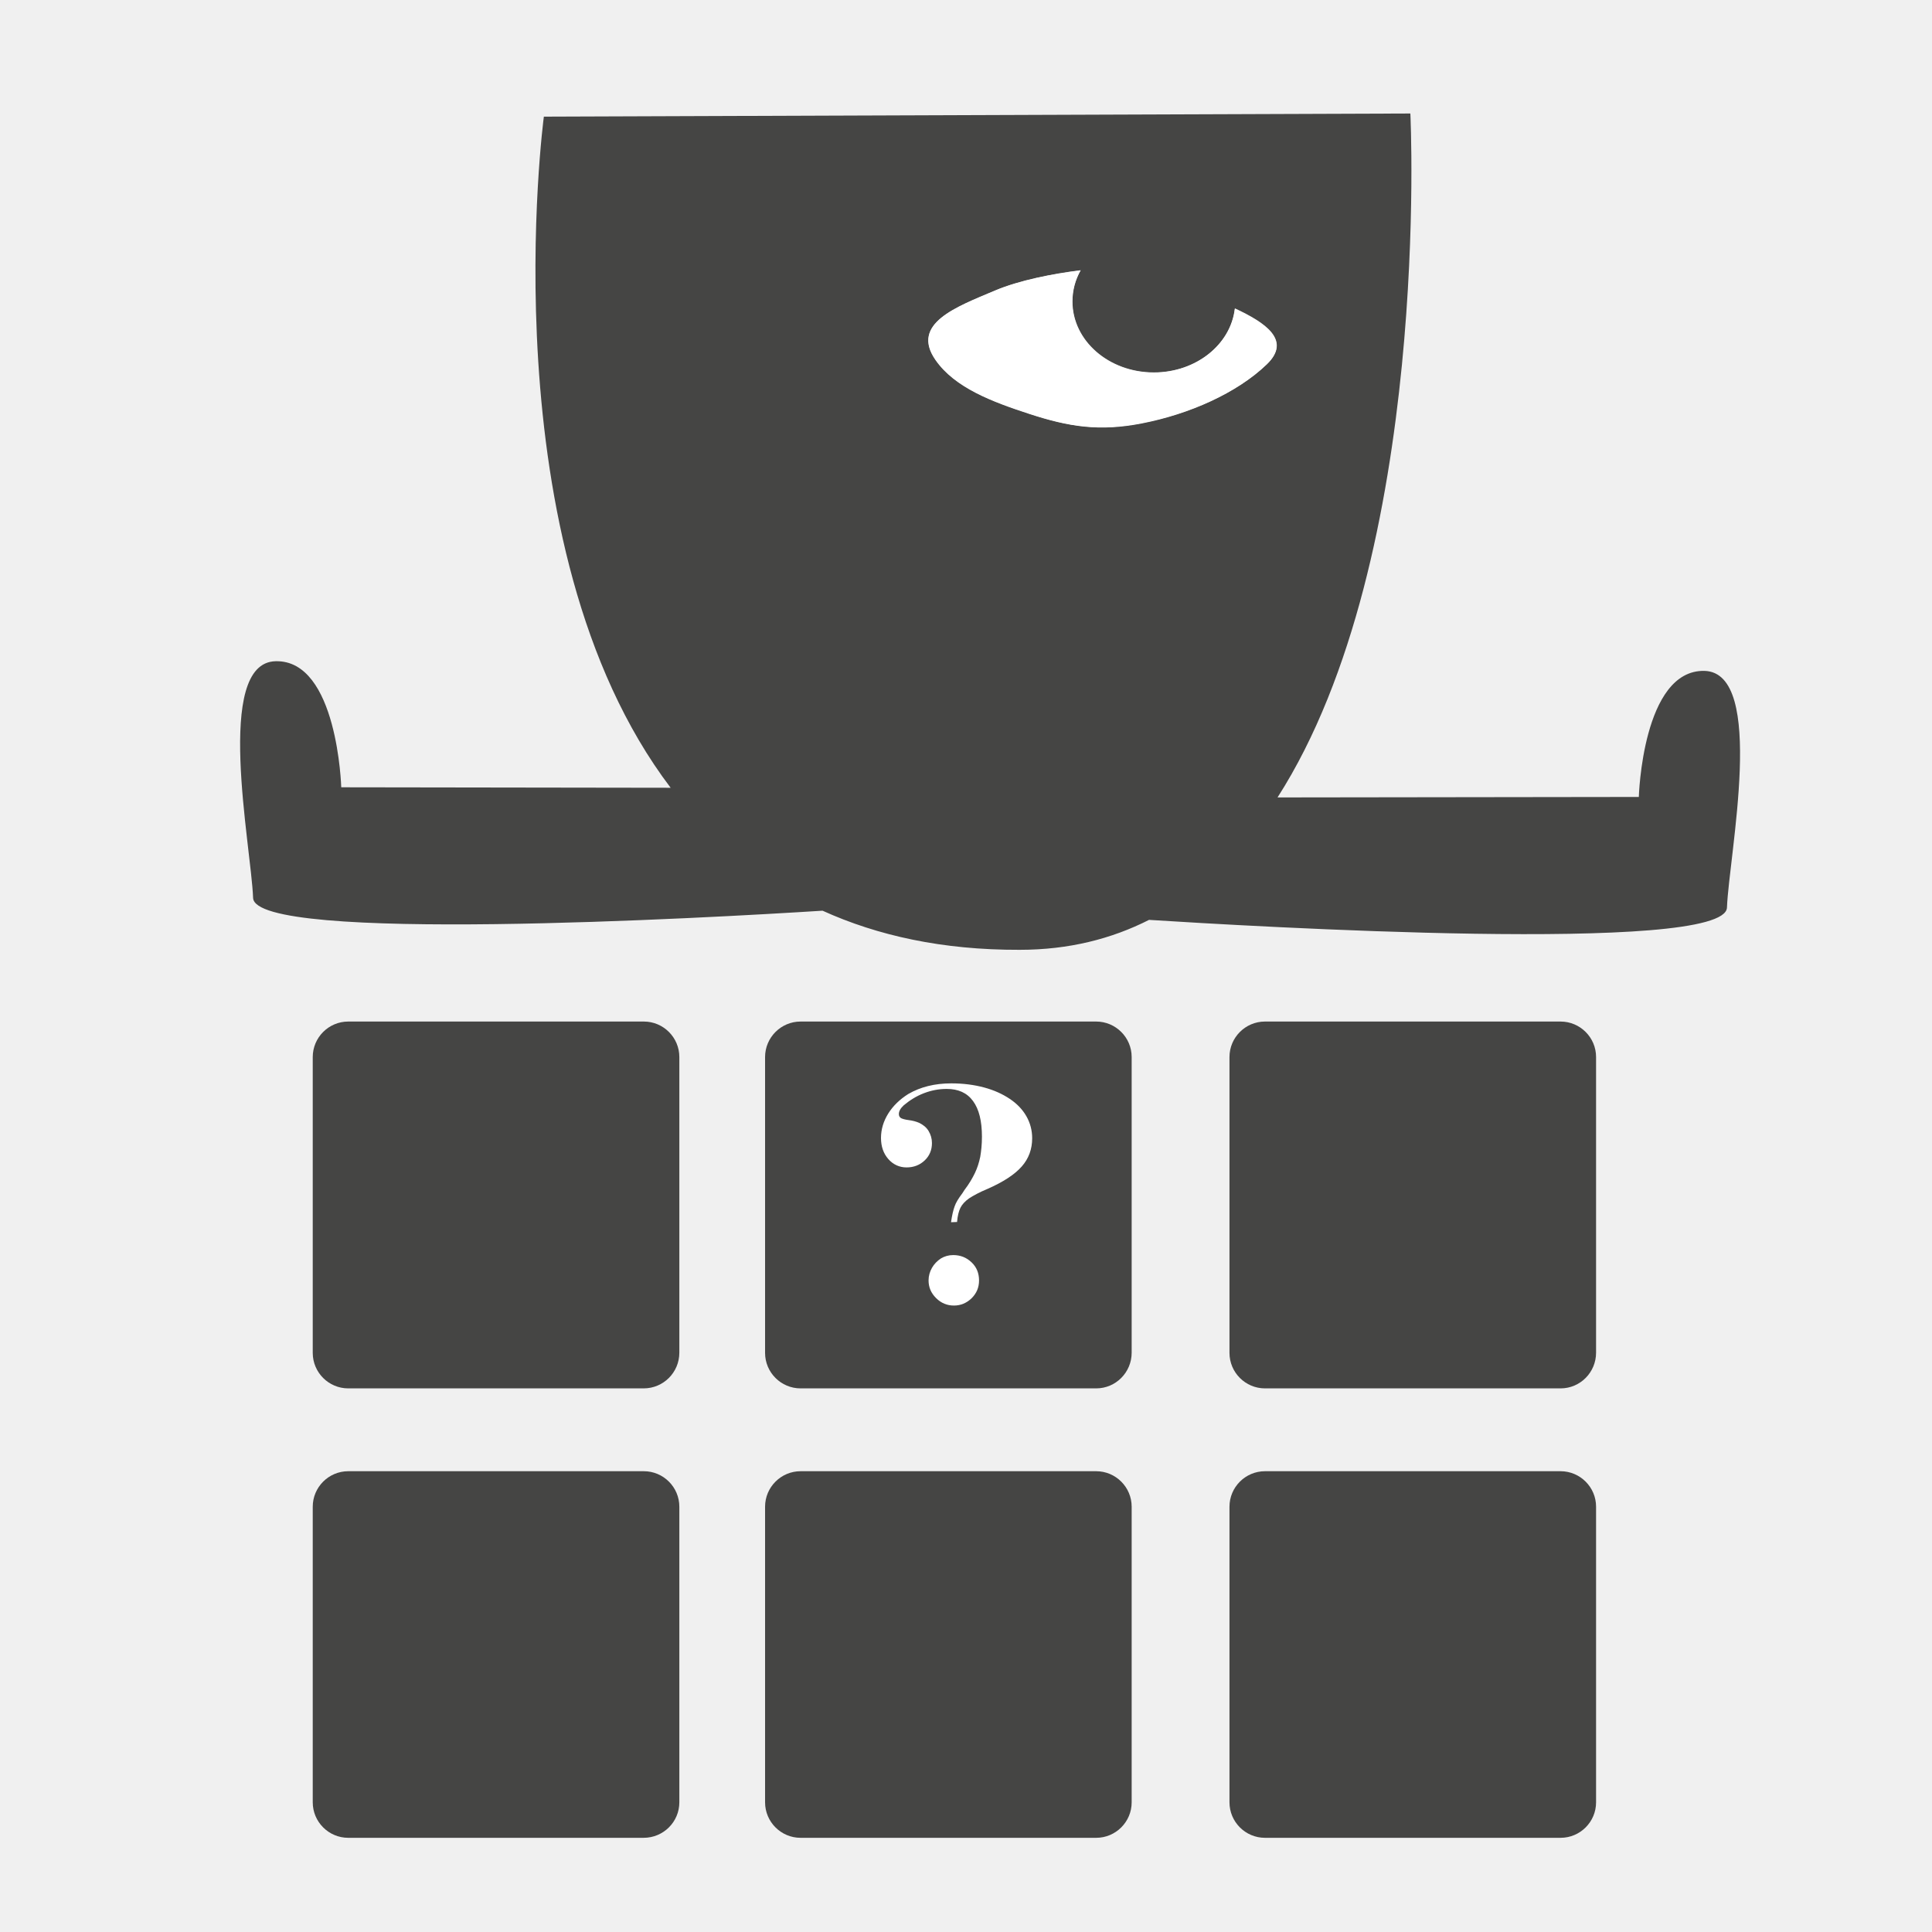
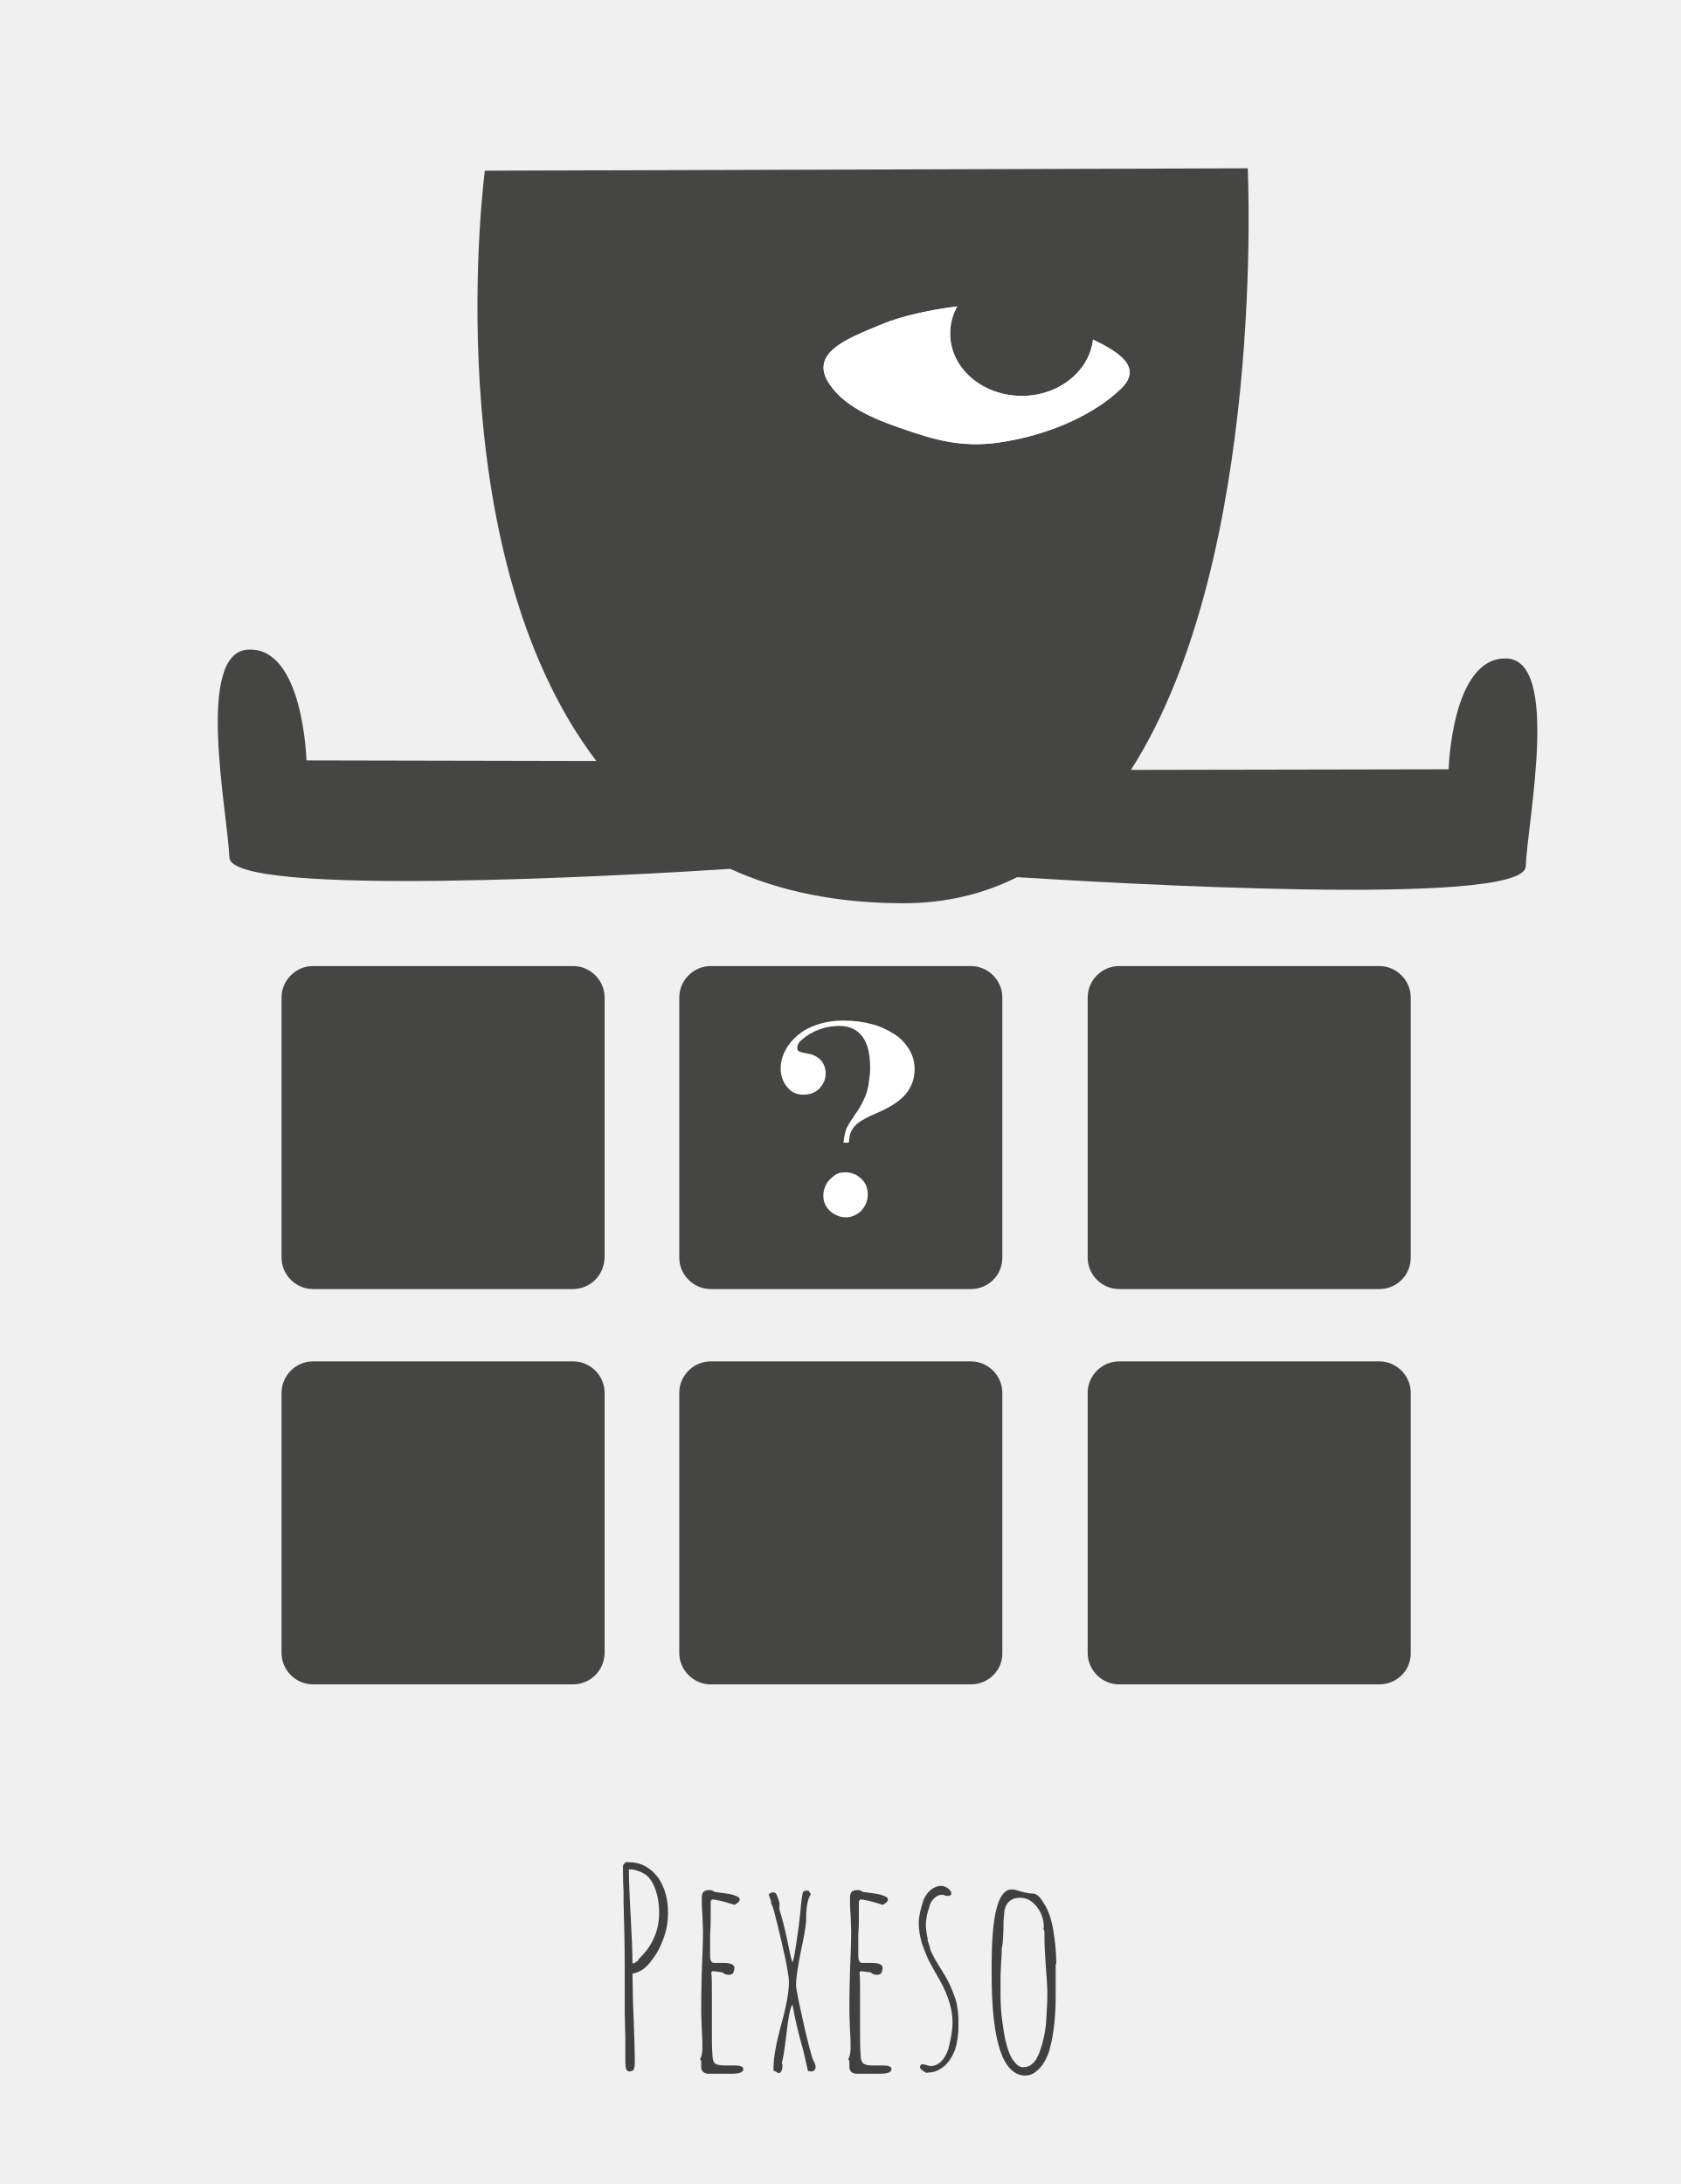
- <svg xmlns="http://www.w3.org/2000/svg" version="1.1" id="Vrstva_1" x="0px" y="0px" viewBox="0 0 800 800" style="enable-background:new 0 0 800 800;" xml:space="preserve">
+ <svg xmlns="http://www.w3.org/2000/svg" version="1.1" id="Vrstva_1" x="0px" y="0px" viewBox="0 0 283.5 368.5" style="enable-background:new 0 0 283.5 368.5;" xml:space="preserve">
  <style type="text/css">
	.st0{fill:#454544;}
	.st1{fill:#FFFFFF;}
	.st2{enable-background:new    ;}
+ 	.st3{fill:#404041;}
</style>
  <g>
-     <path class="st0" d="M705.8,277.8c-25.7-0.6-27.2,52.2-27.2,52.2L529,330.2C593,230.3,584,47,584,47l-358.8,1.3   c0,0-23.7,177.5,52.5,277.9L141.3,326c0,0-1.5-52.9-27.2-52.2c-25.6,0.6-10.1,76.4-9.3,98c0.7,18.9,188.4,8.3,235.8,5.3   c22.7,10.3,49.6,16.3,81.6,16.2c20.3,0,38-4.5,53.6-12.4c40.8,2.6,238.6,14.4,239.3-5.1C715.9,354.2,731.5,278.5,705.8,277.8z    M426.3,171.3c-15.4-5-30.9-10.8-38.9-22.4c-10.3-15,8.5-21.8,24.6-28.6c10.1-4.3,24.1-7,35.4-8.4c0,0,0.1,0,0.1,0   c-2.2,3.9-3.4,8.3-3.4,12.9c0,16.3,15.1,29.4,33.7,29.4c17.5,0,31.9-11.6,33.6-26.5c12.4,5.8,23.6,13.1,13.2,23.1   c-12.3,11.8-32.1,20.6-51.5,24.3C455.3,178.7,442.6,176.7,426.3,171.3z" />
-     <path class="st1" d="M524.5,150.9c10.4-10-0.8-17.3-13.2-23.1c-1.7,14.9-16.1,26.5-33.6,26.5c-18.6,0-33.7-13.1-33.7-29.4   c0-4.7,1.2-9,3.4-12.9c0,0-0.1,0-0.1,0c-11.2,1.4-25.3,4.1-35.4,8.4c-16.1,6.8-34.9,13.7-24.6,28.6c8,11.6,23.6,17.4,38.9,22.4   c16.3,5.3,29,7.4,46.8,3.9C492.4,171.5,512.2,162.8,524.5,150.9z" />
+     <g>
+       <path class="st0" d="M254.1,111.1c-9.2-0.2-9.7,18.7-9.7,18.7l-53.6,0.1c22.9-35.8,19.7-101.5,19.7-101.5L81.8,28.8    c0,0-8.5,63.6,18.8,99.6l-48.9-0.1c0,0-0.5-19-9.7-18.7c-9.2,0.2-3.6,27.4-3.3,35.1c0.3,6.8,67.5,3,84.5,1.9    c8.1,3.7,17.8,5.8,29.2,5.8c7.3,0,13.6-1.6,19.2-4.4c14.6,0.9,85.5,5.2,85.8-1.8C257.7,138.5,263.3,111.3,254.1,111.1z     M153.9,72.9c-5.5-1.8-11.1-3.9-13.9-8c-3.7-5.4,3-7.8,8.8-10.2c3.6-1.5,8.6-2.5,12.7-3h0c-0.8,1.4-1.2,3-1.2,4.6    c0,5.8,5.4,10.5,12.1,10.5c6.3,0,11.4-4.2,12-9.5c4.4,2.1,8.5,4.7,4.7,8.3c-4.4,4.2-11.5,7.4-18.5,8.7    C164.3,75.6,159.7,74.9,153.9,72.9z" />
+       <path class="st1" d="M189.1,65.6c3.7-3.6-0.3-6.2-4.7-8.3c-0.6,5.3-5.8,9.5-12,9.5c-6.7,0-12.1-4.7-12.1-10.5    c0-1.7,0.4-3.2,1.2-4.6h0c-4,0.5-9.1,1.5-12.7,3c-5.8,2.4-12.5,4.9-8.8,10.2c2.9,4.2,8.5,6.2,13.9,8c5.8,1.9,10.4,2.7,16.8,1.4    C177.6,73,184.7,69.9,189.1,65.6z" />
+     </g>
+     <g>
+       <path class="st0" d="M96.6,217.5H52.8c-2.9,0-5.3-2.4-5.3-5.3v-43.9c0-2.9,2.4-5.3,5.3-5.3h43.9c2.9,0,5.3,2.4,5.3,5.3v43.9    C101.9,215.2,99.6,217.5,96.6,217.5z" />
+       <path class="st0" d="M163.8,217.5h-43.9c-2.9,0-5.3-2.4-5.3-5.3v-43.9c0-2.9,2.4-5.3,5.3-5.3h43.9c2.9,0,5.3,2.4,5.3,5.3v43.9    C169.1,215.2,166.7,217.5,163.8,217.5z" />
+       <path class="st0" d="M232.7,217.5h-43.9c-2.9,0-5.3-2.4-5.3-5.3v-43.9c0-2.9,2.4-5.3,5.3-5.3h43.9c2.9,0,5.3,2.4,5.3,5.3v43.9    C238,215.2,235.6,217.5,232.7,217.5z" />
+       <path class="st0" d="M96.6,284.2H52.8c-2.9,0-5.3-2.4-5.3-5.3v-43.9c0-2.9,2.4-5.3,5.3-5.3h43.9c2.9,0,5.3,2.4,5.3,5.3V279    C101.9,281.9,99.6,284.2,96.6,284.2z" />
+       <path class="st0" d="M163.8,284.2h-43.9c-2.9,0-5.3-2.4-5.3-5.3v-43.9c0-2.9,2.4-5.3,5.3-5.3h43.9c2.9,0,5.3,2.4,5.3,5.3V279    C169.1,281.9,166.7,284.2,163.8,284.2z" />
+       <path class="st0" d="M232.7,284.2h-43.9c-2.9,0-5.3-2.4-5.3-5.3v-43.9c0-2.9,2.4-5.3,5.3-5.3h43.9c2.9,0,5.3,2.4,5.3,5.3V279    C238,281.9,235.6,284.2,232.7,284.2z" />
+       <g class="st2">
+         <path class="st1" d="M143.9,188.6l0.3-0.5c0.7-0.9,1.2-1.8,1.5-2.5c0.4-0.8,0.6-1.5,0.8-2.4c0.1-0.9,0.3-1.8,0.3-3     c0-2.3-0.4-4.1-1.3-5.3s-2.2-1.8-3.9-1.8c-1.2,0-2.3,0.2-3.4,0.6c-1.1,0.4-2.1,1-3,1.8c-0.5,0.4-0.7,0.9-0.7,1.3     c0,0.3,0.1,0.5,0.3,0.6c0.2,0.1,0.6,0.2,1.1,0.3c0.6,0.1,1.1,0.2,1.5,0.4c0.6,0.3,1.1,0.7,1.4,1.2s0.5,1.1,0.5,1.8     c0,1-0.4,1.9-1.1,2.6c-0.7,0.7-1.6,1-2.7,1s-2-0.4-2.7-1.3c-0.7-0.8-1.1-1.9-1.1-3.1c0-1.3,0.4-2.5,1.1-3.6     c0.7-1.1,1.7-2.1,3-2.9c1.8-1,3.9-1.6,6.4-1.6c1.8,0,3.4,0.2,4.9,0.6c1.5,0.4,2.7,1,3.8,1.7c1.1,0.7,1.9,1.6,2.5,2.6     c0.6,1,0.9,2.1,0.9,3.3c0,1.6-0.5,3-1.5,4.2c-1,1.2-2.7,2.3-5.1,3.3c-1.2,0.5-2.1,1-2.7,1.4c-0.6,0.4-1,0.9-1.3,1.4     c-0.3,0.5-0.4,1.2-0.5,2.1l-0.9,0c0.1-1,0.3-1.8,0.5-2.4C143,190,143.4,189.3,143.9,188.6z M142.6,197.8c1.1,0,2,0.4,2.7,1.1     c0.8,0.7,1.1,1.6,1.1,2.7c0,1-0.4,1.9-1.1,2.7c-0.8,0.7-1.6,1.1-2.6,1.1s-1.9-0.4-2.7-1.1c-0.8-0.8-1.1-1.6-1.1-2.6     c0-0.7,0.2-1.3,0.5-1.9c0.3-0.6,0.8-1,1.3-1.4C141.3,197.9,141.9,197.8,142.6,197.8z" />
+       </g>
+     </g>
  </g>
  <g>
-     <path class="st0" d="M266.5,574.9H144.2c-8.1,0-14.7-6.6-14.7-14.7V437.7c0-8.1,6.6-14.7,14.7-14.7h122.4c8.1,0,14.7,6.6,14.7,14.7   v122.4C281.3,568.3,274.7,574.9,266.5,574.9z" />
-     <path class="st0" d="M453.9,574.9H331.5c-8.1,0-14.7-6.6-14.7-14.7V437.7c0-8.1,6.6-14.7,14.7-14.7h122.4c8.1,0,14.7,6.6,14.7,14.7   v122.4C468.6,568.3,462,574.9,453.9,574.9z" />
-     <path class="st0" d="M646.2,574.9H523.8c-8.1,0-14.7-6.6-14.7-14.7V437.7c0-8.1,6.6-14.7,14.7-14.7h122.4c8.1,0,14.7,6.6,14.7,14.7   v122.4C660.9,568.3,654.3,574.9,646.2,574.9z" />
-     <path class="st0" d="M266.5,761H144.2c-8.1,0-14.7-6.6-14.7-14.7V623.9c0-8.1,6.6-14.7,14.7-14.7h122.4c8.1,0,14.7,6.6,14.7,14.7   v122.4C281.3,754.4,274.7,761,266.5,761z" />
-     <path class="st0" d="M453.9,761H331.5c-8.1,0-14.7-6.6-14.7-14.7V623.9c0-8.1,6.6-14.7,14.7-14.7h122.4c8.1,0,14.7,6.6,14.7,14.7   v122.4C468.6,754.4,462,761,453.9,761z" />
-     <path class="st0" d="M646.2,761H523.8c-8.1,0-14.7-6.6-14.7-14.7V623.9c0-8.1,6.6-14.7,14.7-14.7h122.4c8.1,0,14.7,6.6,14.7,14.7   v122.4C660.9,754.4,654.3,761,646.2,761z" />
-     <g class="st2">
-       <path class="st1" d="M398.5,494.1l0.9-1.4c1.9-2.5,3.3-4.9,4.3-7c1-2.1,1.7-4.3,2.2-6.7c0.4-2.4,0.7-5.1,0.7-8.3    c0-6.5-1.2-11.4-3.7-14.8c-2.5-3.4-6.1-5-10.9-5c-3.3,0-6.4,0.6-9.5,1.8c-3.1,1.2-5.8,2.9-8.3,5c-1.3,1.2-2,2.4-2,3.6    c0,0.8,0.3,1.3,0.9,1.7c0.6,0.3,1.6,0.6,3.1,0.8c1.7,0.2,3.1,0.6,4.3,1.1c1.7,0.8,3.1,1.9,4,3.4c0.9,1.5,1.4,3.2,1.4,5    c0,2.9-1,5.3-3,7.2s-4.5,2.9-7.5,2.9c-3,0-5.6-1.2-7.6-3.5c-2-2.3-3-5.2-3-8.7c0-3.5,1-6.9,3-10.1c2-3.2,4.8-5.9,8.3-8.1    c5-2.9,10.9-4.4,17.8-4.4c5,0,9.5,0.6,13.6,1.7c4.1,1.1,7.6,2.7,10.6,4.7s5.3,4.4,6.9,7.2c1.6,2.8,2.4,5.9,2.4,9.1    c0,4.5-1.4,8.4-4.3,11.7c-2.9,3.3-7.6,6.4-14.2,9.3c-3.4,1.4-5.9,2.8-7.6,3.9c-1.7,1.2-2.9,2.5-3.6,3.9c-0.7,1.4-1.2,3.4-1.4,5.9    l-2.5,0.1c0.4-2.8,0.9-5,1.5-6.6C395.8,498,396.9,496.2,398.5,494.1z M394.7,519.7c3,0,5.5,1,7.6,3c2.1,2,3.1,4.5,3.1,7.5    c0,2.9-1,5.3-3.1,7.4c-2.1,2-4.5,3-7.3,3c-2.8,0-5.3-1-7.4-3.1c-2.1-2.1-3.1-4.5-3.1-7.3c0-1.9,0.5-3.6,1.4-5.2    c0.9-1.6,2.2-2.9,3.7-3.9C391.1,520.2,392.8,519.7,394.7,519.7z" />
-     </g>
+     <path class="st3" d="M105.5,347.9c0-1.5,0-2.9,0-4.1l-0.1-4.1v-3.7c0-1.1,0-2.3,0-3.7c0-4.1-0.1-7.9-0.2-11.4l0-1.7   c-0.1-1.8-0.1-3.3-0.1-4.4l0.1-0.2c0-0.1,0.1-0.1,0.2-0.2c0-0.1,0.1-0.2,0.2-0.2c0.1,0,0.2,0,0.3,0c1.1,0,2.1,0.2,3,0.7   c0.9,0.5,1.6,1.2,2.2,2c1.1,1.7,1.6,3.6,1.6,5.8c0,1.4-0.2,2.8-0.7,4.2c-0.5,1.4-1.1,2.7-2.1,3.9c-0.9,1.3-2,2-3.2,2.2l0.1,5.1   l0.1,2.5c0.1,2.9,0.2,5.5,0.2,7.5c0,0.5-0.1,0.9-0.2,1.1c-0.1,0.2-0.4,0.3-0.8,0.3C105.7,349.5,105.5,349,105.5,347.9z    M107.1,331.2c0,0,0.1-0.1,0.4-0.3c0.1,0,0.2-0.2,0.3-0.4l0.3-0.3c2-2,3.1-4.5,3.1-7.5c0-1.7-0.3-3.3-1-4.8   c-0.4-0.8-0.9-1.4-1.6-1.8c-0.7-0.4-1.6-0.7-2.5-0.7c0,1.7,0.1,4.4,0.3,7.9c0.2,3.5,0.3,6.1,0.3,7.9l0.1,0.1   C107,331.2,107.1,331.2,107.1,331.2z" />
+     <path class="st3" d="M118.3,348.9v-0.6c0-0.2,0-0.3,0-0.6l-0.2-0.2c0.3-0.6,0.4-1.3,0.4-1.9c0-0.7,0-1.7-0.1-3l-0.1-3   c0-1.5,0-3.8,0.1-6.9c0.1-2.7,0.2-5,0.2-6.9l-0.1-2.8c-0.1-0.8-0.1-1.7-0.1-2.8c0-0.5,0.1-0.8,0.3-1c0.2-0.2,0.6-0.3,1-0.3   c0.3,0,0.6,0.1,0.8,0.3c0.1,0,0.5,0.1,1.4,0.2c0.8,0.1,1.5,0.2,2,0.4c0.6,0.2,0.9,0.4,0.9,0.7c0,0.3-0.3,0.6-0.9,0.9   c-1.8-0.6-3.1-0.9-3.8-0.9l-0.2,0.3c0,0.3,0,0.9,0,2c0,1.3,0,2.5-0.1,3.5c0,1.1,0,2.3,0,3.6c0,0.9,0.2,1.3,0.7,1.3l0.8,0   c0.3,0,0.5,0,0.8,0c1.2,0,1.8,0.3,1.8,0.8c0,0.3-0.1,0.6-0.2,0.9c-0.2,0.2-0.4,0.3-0.7,0.3c-0.5,0-0.8-0.1-1.1-0.4l-1.5-0.2h-0.2   l-0.2,0.2v0.1c0.1,0.5,0.1,1.7,0.1,3.6c0,1.2,0,2.3,0,3.3l0,3.3c0,1.2,0,2.4,0.1,3.7c0,0.7,0.2,1.2,0.5,1.4   c0.3,0.2,0.8,0.3,1.6,0.3l0.8,0c0.3,0,0.6,0,0.9,0c0.9,0,1.4,0.2,1.4,0.6c0,0.6-0.7,0.8-2.1,0.8h-3.9   C118.7,349.8,118.4,349.5,118.3,348.9z" />
+     <path class="st3" d="M130.5,349.4c0,0,0-0.2,0-0.6c0-1.5,0.4-3.9,1.3-7.2c0.9-3.2,1.3-5.6,1.3-7.2c0-0.9-0.4-3.2-1.3-7   s-1.4-5.9-1.7-6.2V321c0,0,0-0.1,0-0.1c0-0.2-0.1-0.4-0.2-0.6l-0.2-0.6c0-0.1,0.1-0.2,0.3-0.3c0.2-0.1,0.4-0.1,0.5-0.1   c0.3,0,0.5,0.2,0.6,0.6c0.2,0.4,0.3,0.8,0.4,1.2l0,1.1c0.4,1.3,0.8,2.8,1.2,4.6c0.4,2,0.7,3.5,1,4.3c0.2-0.4,0.4-1.6,0.7-3.6   c0.3-2,0.5-3.5,0.6-4.6c0.2-2.5,0.4-3.8,0.6-3.8l0.4-0.1l0.4,0l0.4,0.6c-0.5,0.7-0.8,2.1-0.8,4v0.3l0,0.3l0,0   c-0.1,1.1-0.4,2.8-0.9,5.1c-0.5,2.5-0.8,4.4-0.8,5.7c0,0.5,0.4,2.5,1.2,6.1c0.8,3.6,1.4,5.7,1.6,6.3c0,0,0.1,0.2,0.2,0.4   c0.2,0.4,0.3,0.7,0.3,1c0,0.2-0.1,0.3-0.2,0.5c-0.1,0.1-0.3,0.2-0.5,0.2c-0.2,0-0.4,0-0.6-0.1l-0.8-3.5c-0.8-2.8-1.4-5.3-1.8-7.7   c-0.4,0.6-0.7,2.1-1,4.8c-0.3,2.7-0.6,4.4-0.8,5.1c0.1,0.1,0.1,0.3,0.1,0.6c0,0.3-0.1,0.6-0.2,0.8c-0.1,0.2-0.3,0.3-0.5,0.3   C130.8,349.4,130.5,349.4,130.5,349.4z" />
+     <path class="st3" d="M143.3,348.9v-0.6c0-0.2,0-0.3,0-0.6l-0.2-0.2c0.3-0.6,0.4-1.3,0.4-1.9c0-0.7,0-1.7-0.1-3l-0.1-3   c0-1.5,0-3.8,0.1-6.9c0.1-2.7,0.2-5,0.2-6.9l-0.1-2.8c-0.1-0.8-0.1-1.7-0.1-2.8c0-0.5,0.1-0.8,0.3-1c0.2-0.2,0.6-0.3,1-0.3   c0.3,0,0.6,0.1,0.8,0.3c0.1,0,0.5,0.1,1.4,0.2c0.8,0.1,1.5,0.2,2,0.4c0.6,0.2,0.9,0.4,0.9,0.7c0,0.3-0.3,0.6-0.9,0.9   c-1.8-0.6-3.1-0.9-3.8-0.9l-0.2,0.3c0,0.3,0,0.9,0,2c0,1.3,0,2.5-0.1,3.5c0,1.1,0,2.3,0,3.6c0,0.9,0.2,1.3,0.7,1.3l0.8,0   c0.3,0,0.5,0,0.8,0c1.2,0,1.8,0.3,1.8,0.8c0,0.3-0.1,0.6-0.2,0.9c-0.2,0.2-0.4,0.3-0.7,0.3c-0.5,0-0.8-0.1-1.1-0.4l-1.5-0.2h-0.2   l-0.2,0.2v0.1c0.1,0.5,0.1,1.7,0.1,3.6c0,1.2,0,2.3,0,3.3l0,3.3c0,1.2,0,2.4,0.1,3.7c0,0.7,0.2,1.2,0.5,1.4   c0.3,0.2,0.8,0.3,1.6,0.3l0.8,0c0.3,0,0.6,0,0.9,0c0.9,0,1.4,0.2,1.4,0.6c0,0.6-0.7,0.8-2.1,0.8h-3.9   C143.7,349.8,143.4,349.5,143.3,348.9z" />
+     <path class="st3" d="M155.7,349.4c-0.3-0.2-0.5-0.4-0.5-0.7l0.2-0.4c0.1,0,0.4,0,0.8,0.1c0.3,0.1,0.6,0.2,0.8,0.2   c0.7,0,1.3-0.3,1.8-0.8c0.5-0.5,0.9-1.2,1.2-2.1c0.4-1.6,0.7-3.1,0.7-4.5c0-2.1-0.7-4.4-2-6.8c-0.8-1.4-1.4-2.5-1.9-3.4   c-0.4-0.8-0.8-1.8-1.2-2.9c-0.4-1.3-0.6-2.5-0.6-3.6c0-1.1,0.3-2.4,0.8-3.9c0.3-0.7,0.7-1.3,1.2-1.7c0.5-0.4,1.1-0.7,1.7-0.7   c0.4,0,0.8,0.1,1.2,0.4c0.4,0.3,0.6,0.6,0.6,0.9c0,0.2-0.2,0.4-0.6,0.4c-0.1,0-0.3,0-0.5-0.1c-0.2-0.1-0.4-0.1-0.5-0.1   c-0.5,0-0.9,0.2-1.3,0.6c-0.4,0.4-0.7,0.8-0.8,1.4c-0.4,1.1-0.6,2.2-0.6,3.1c0,0.6,0.1,1.2,0.2,1.8c0,0.2,0.1,0.3,0.1,0.5   c0,0.1,0,0.2,0,0.3l0.3,0.9l0.2,0.8l0.4,0.8c0.1,0.2,0.2,0.4,0.3,0.6c0.1,0.2,0.2,0.3,0.3,0.5l0.6,1c0.1,0.2,0.4,0.6,0.8,1.3   c0.4,0.7,0.8,1.4,1.1,2.2c0.3,0.6,0.5,1.3,0.7,1.8c0.2,0.6,0.3,1.3,0.4,2c0.1,0.8,0.1,1.6,0.1,2.5c0,1.5-0.2,2.9-0.6,4.1   c-0.6,1.5-1.4,2.6-2.5,3.2c-0.6,0.4-1.3,0.6-2.1,0.6l-0.2,0.1C156.3,349.7,156,349.6,155.7,349.4z M160.5,319.8   C160.5,319.8,160.4,319.8,160.5,319.8L160.5,319.8L160.5,319.8z" />
+     <path class="st3" d="M167.3,333.2v-1.6c0-8.6,1.1-12.8,3.4-12.8c0.2,0,0.4,0,0.7,0.1c1,0.3,2,0.6,3,0.6c0.6,0.1,1.2,0.7,1.8,1.8   c0.7,1.1,1.2,2.6,1.5,4.4c0.3,1.8,0.5,3.7,0.5,5.6l-0.1,0.2c0,1,0,1.9,0,2.7l0,2.8c0,1.6-0.1,3-0.2,4.2c-0.2,1.9-0.5,3.5-0.9,4.9   c-0.3,0.8-0.6,1.5-1,2.1c-0.4,0.6-0.8,1-1.3,1.4c-0.5,0.4-1.1,0.6-1.8,0.6C169.2,350.1,167.3,344.5,167.3,333.2z M175.4,346.2   c0.6-1.7,1-3.5,1.1-5.2c0.1-1.8,0.2-3.3,0.2-4.4c0-1.2-0.1-3-0.3-5.4c-0.2-2.7-0.2-4.5-0.2-5.4l-0.2-0.4l0.1-0.2   c0-1.3-0.4-2.5-1.2-3.5c-0.8-1-1.7-1.5-2.8-1.5c-1.4,0-2.3,0.7-2.6,2c-0.1,0.5-0.1,1.1-0.2,2c0,2.3-0.1,3.8-0.3,4.6   c0,0.5,0,1.2-0.1,2.2l-0.1,2.2c0,0.7,0,1.3,0,1.8l0,1.8c0,1.4,0.1,3.1,0.4,5c0.2,1.4,0.4,2.5,0.7,3.5c0.3,1,0.6,1.8,1.1,2.4   c0.5,0.7,1,1.1,1.6,1.1C173.9,348.8,174.8,347.9,175.4,346.2z" />
  </g>
</svg>
